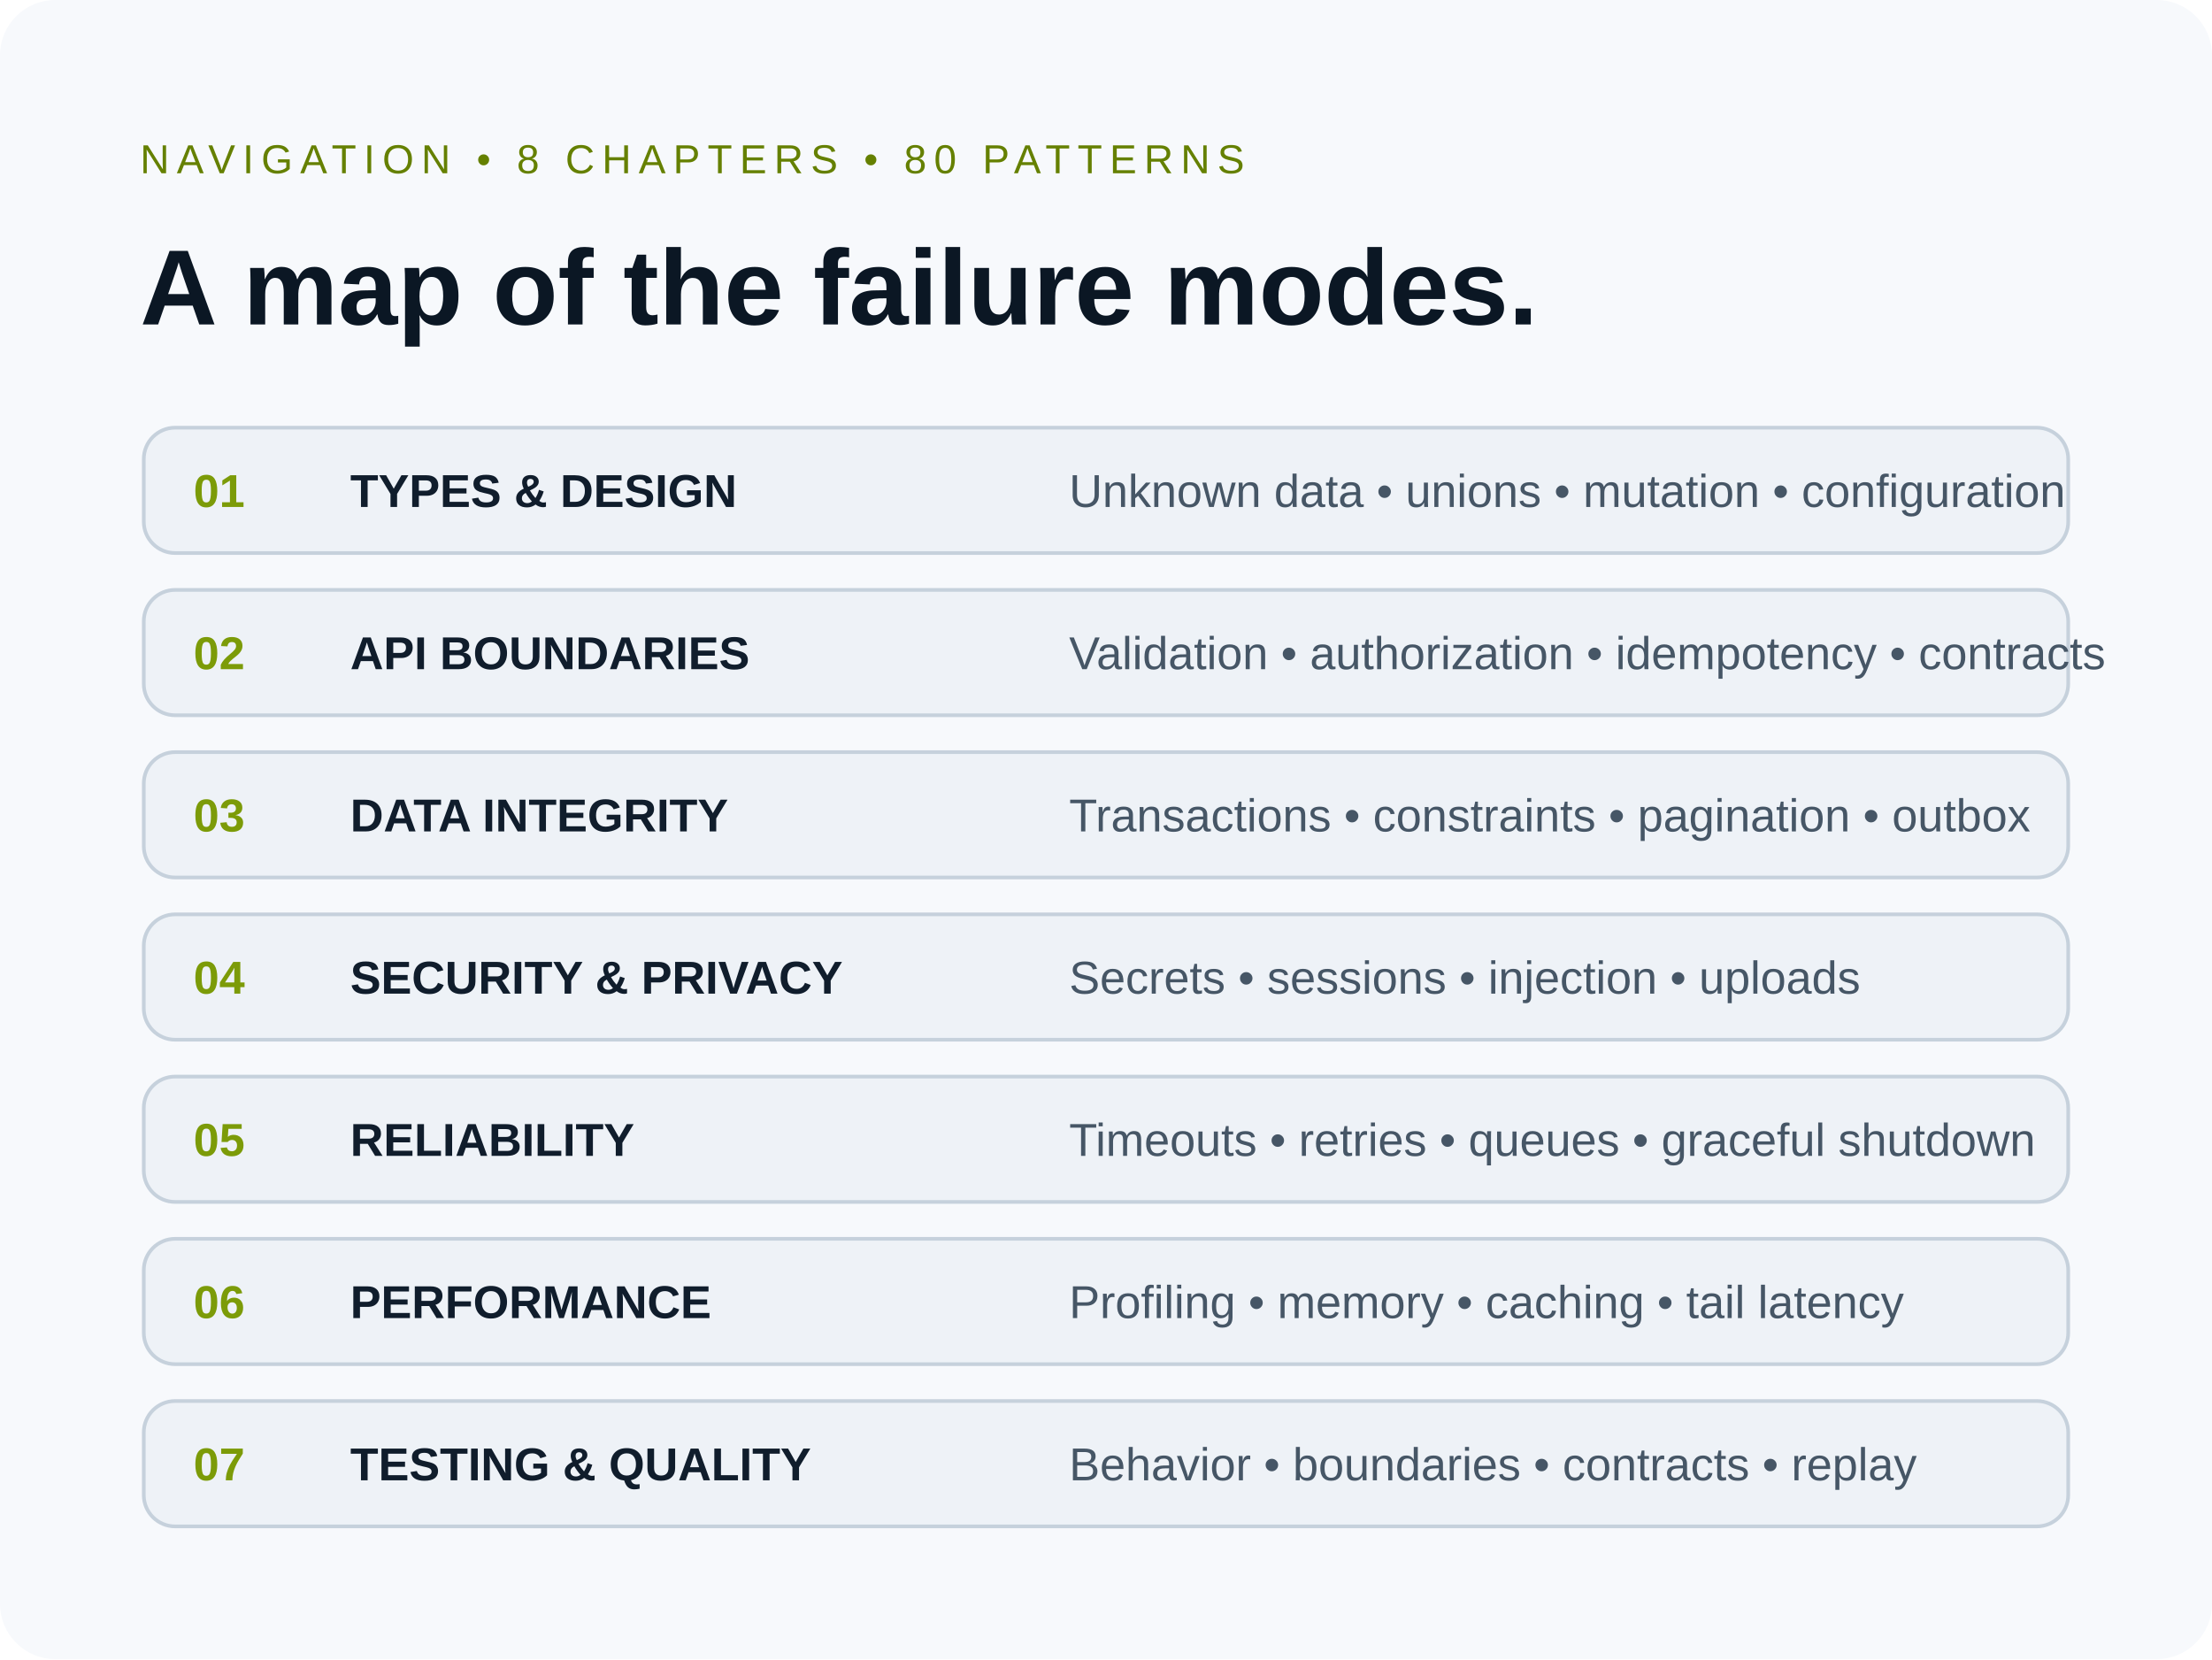
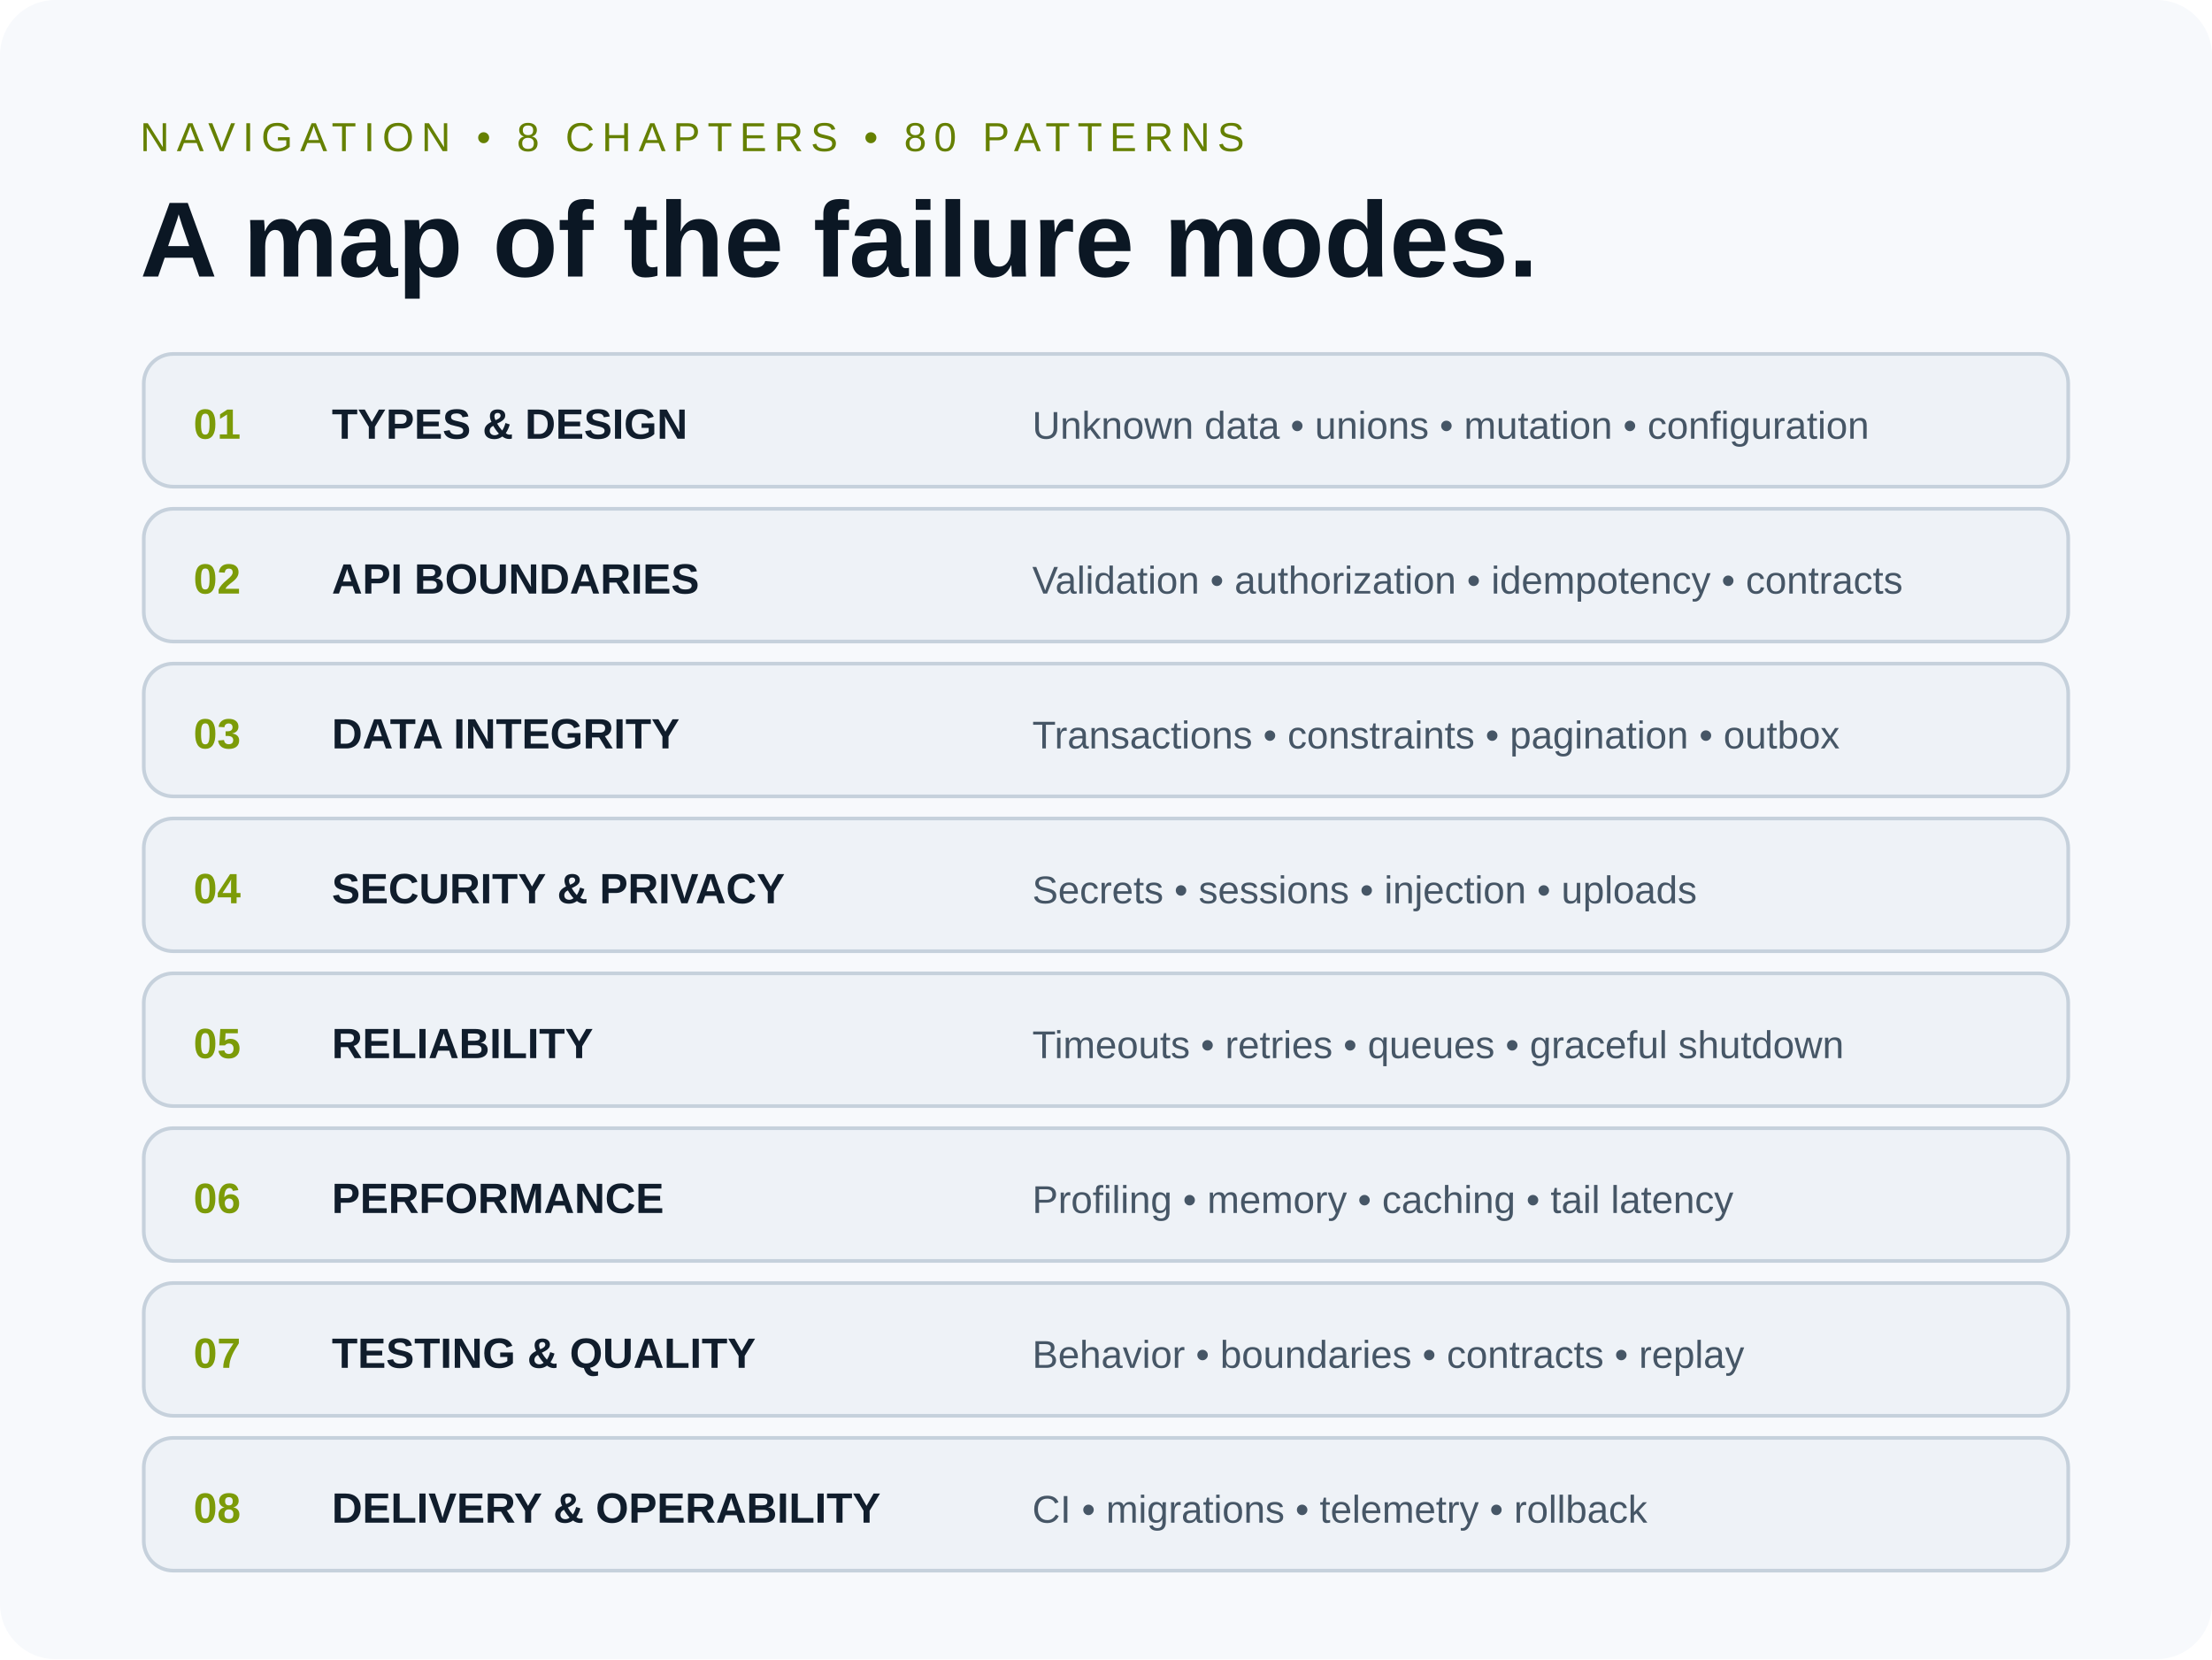
<svg xmlns="http://www.w3.org/2000/svg" width="1200" height="900" viewBox="0 0 1200 900" role="img" aria-labelledby="title desc">
  <rect width="1200" height="900" rx="30" fill="#f7f9fc" />
-   <text x="76" y="94" fill="#658000" font-family="Arial,sans-serif" font-size="22" letter-spacing="4">NAVIGATION • 8 CHAPTERS • 80 PATTERNS</text>
-   <text x="76" y="176" fill="#0b1724" font-family="Arial,sans-serif" font-size="58" font-weight="700">A map of the failure modes.</text>
-   <g font-family="Arial,sans-serif" font-size="25">
+   <text x="76" y="82" fill="#658000" font-family="Arial,sans-serif" font-size="22" letter-spacing="4">NAVIGATION • 8 CHAPTERS • 80 PATTERNS</text>
+   <text x="76" y="150" fill="#0b1724" font-family="Arial,sans-serif" font-size="58" font-weight="700">A map of the failure modes.</text>
+   <g font-family="Arial,sans-serif" font-size="23">
    <g fill="#eef2f7" stroke="#c6d1dc" stroke-width="2">
-       <rect x="78" y="232" width="1044" height="68" rx="17" />
-       <rect x="78" y="320" width="1044" height="68" rx="17" />
-       <rect x="78" y="408" width="1044" height="68" rx="17" />
-       <rect x="78" y="496" width="1044" height="68" rx="17" />
-       <rect x="78" y="584" width="1044" height="68" rx="17" />
-       <rect x="78" y="672" width="1044" height="68" rx="17" />
-       <rect x="78" y="760" width="1044" height="68" rx="17" />
+       <rect x="78" y="192" width="1044" height="72" rx="16" />
+       <rect x="78" y="276" width="1044" height="72" rx="16" />
+       <rect x="78" y="360" width="1044" height="72" rx="16" />
+       <rect x="78" y="444" width="1044" height="72" rx="16" />
+       <rect x="78" y="528" width="1044" height="72" rx="16" />
+       <rect x="78" y="612" width="1044" height="72" rx="16" />
+       <rect x="78" y="696" width="1044" height="72" rx="16" />
+       <rect x="78" y="780" width="1044" height="72" rx="16" />
    </g>
    <g fill="#7c9b08" font-weight="700">
-       <text x="105" y="275">01</text>
-       <text x="105" y="363">02</text>
-       <text x="105" y="451">03</text>
-       <text x="105" y="539">04</text>
-       <text x="105" y="627">05</text>
-       <text x="105" y="715">06</text>
-       <text x="105" y="803">07</text>
+       <text x="105" y="238">01</text>
+       <text x="105" y="322">02</text>
+       <text x="105" y="406">03</text>
+       <text x="105" y="490">04</text>
+       <text x="105" y="574">05</text>
+       <text x="105" y="658">06</text>
+       <text x="105" y="742">07</text>
+       <text x="105" y="826">08</text>
    </g>
    <g fill="#101d2c" font-weight="700">
-       <text x="190" y="275">TYPES &amp; DESIGN</text>
-       <text x="190" y="363">API BOUNDARIES</text>
-       <text x="190" y="451">DATA INTEGRITY</text>
-       <text x="190" y="539">SECURITY &amp; PRIVACY</text>
-       <text x="190" y="627">RELIABILITY</text>
-       <text x="190" y="715">PERFORMANCE</text>
-       <text x="190" y="803">TESTING &amp; QUALITY</text>
+       <text x="180" y="238">TYPES &amp; DESIGN</text>
+       <text x="180" y="322">API BOUNDARIES</text>
+       <text x="180" y="406">DATA INTEGRITY</text>
+       <text x="180" y="490">SECURITY &amp; PRIVACY</text>
+       <text x="180" y="574">RELIABILITY</text>
+       <text x="180" y="658">PERFORMANCE</text>
+       <text x="180" y="742">TESTING &amp; QUALITY</text>
+       <text x="180" y="826">DELIVERY &amp; OPERABILITY</text>
    </g>
-     <g fill="#465666">
-       <text x="580" y="275">Unknown data • unions • mutation • configuration</text>
-       <text x="580" y="363">Validation • authorization • idempotency • contracts</text>
-       <text x="580" y="451">Transactions • constraints • pagination • outbox</text>
-       <text x="580" y="539">Secrets • sessions • injection • uploads</text>
-       <text x="580" y="627">Timeouts • retries • queues • graceful shutdown</text>
-       <text x="580" y="715">Profiling • memory • caching • tail latency</text>
-       <text x="580" y="803">Behavior • boundaries • contracts • replay</text>
+     <g fill="#465666" font-size="21">
+       <text x="560" y="238">Unknown data • unions • mutation • configuration</text>
+       <text x="560" y="322">Validation • authorization • idempotency • contracts</text>
+       <text x="560" y="406">Transactions • constraints • pagination • outbox</text>
+       <text x="560" y="490">Secrets • sessions • injection • uploads</text>
+       <text x="560" y="574">Timeouts • retries • queues • graceful shutdown</text>
+       <text x="560" y="658">Profiling • memory • caching • tail latency</text>
+       <text x="560" y="742">Behavior • boundaries • contracts • replay</text>
+       <text x="560" y="826">CI • migrations • telemetry • rollback</text>
    </g>
  </g>
</svg>
